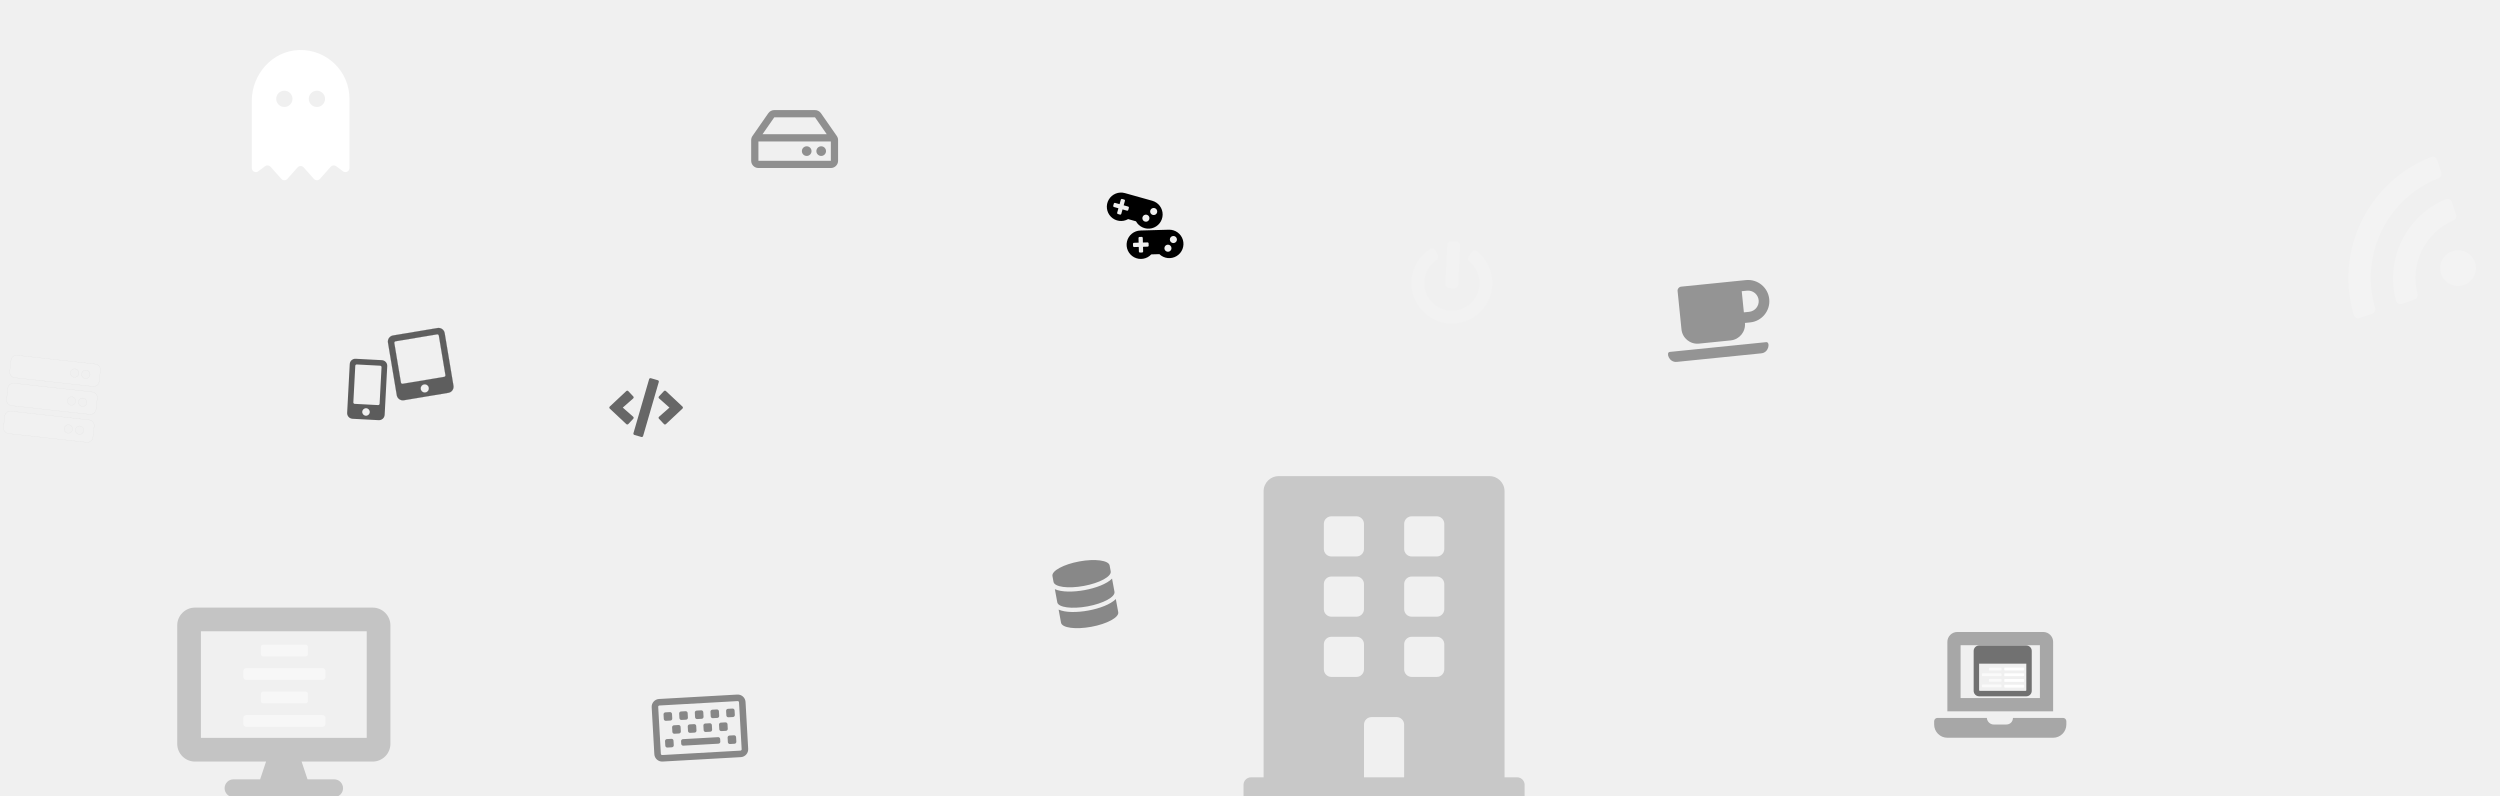
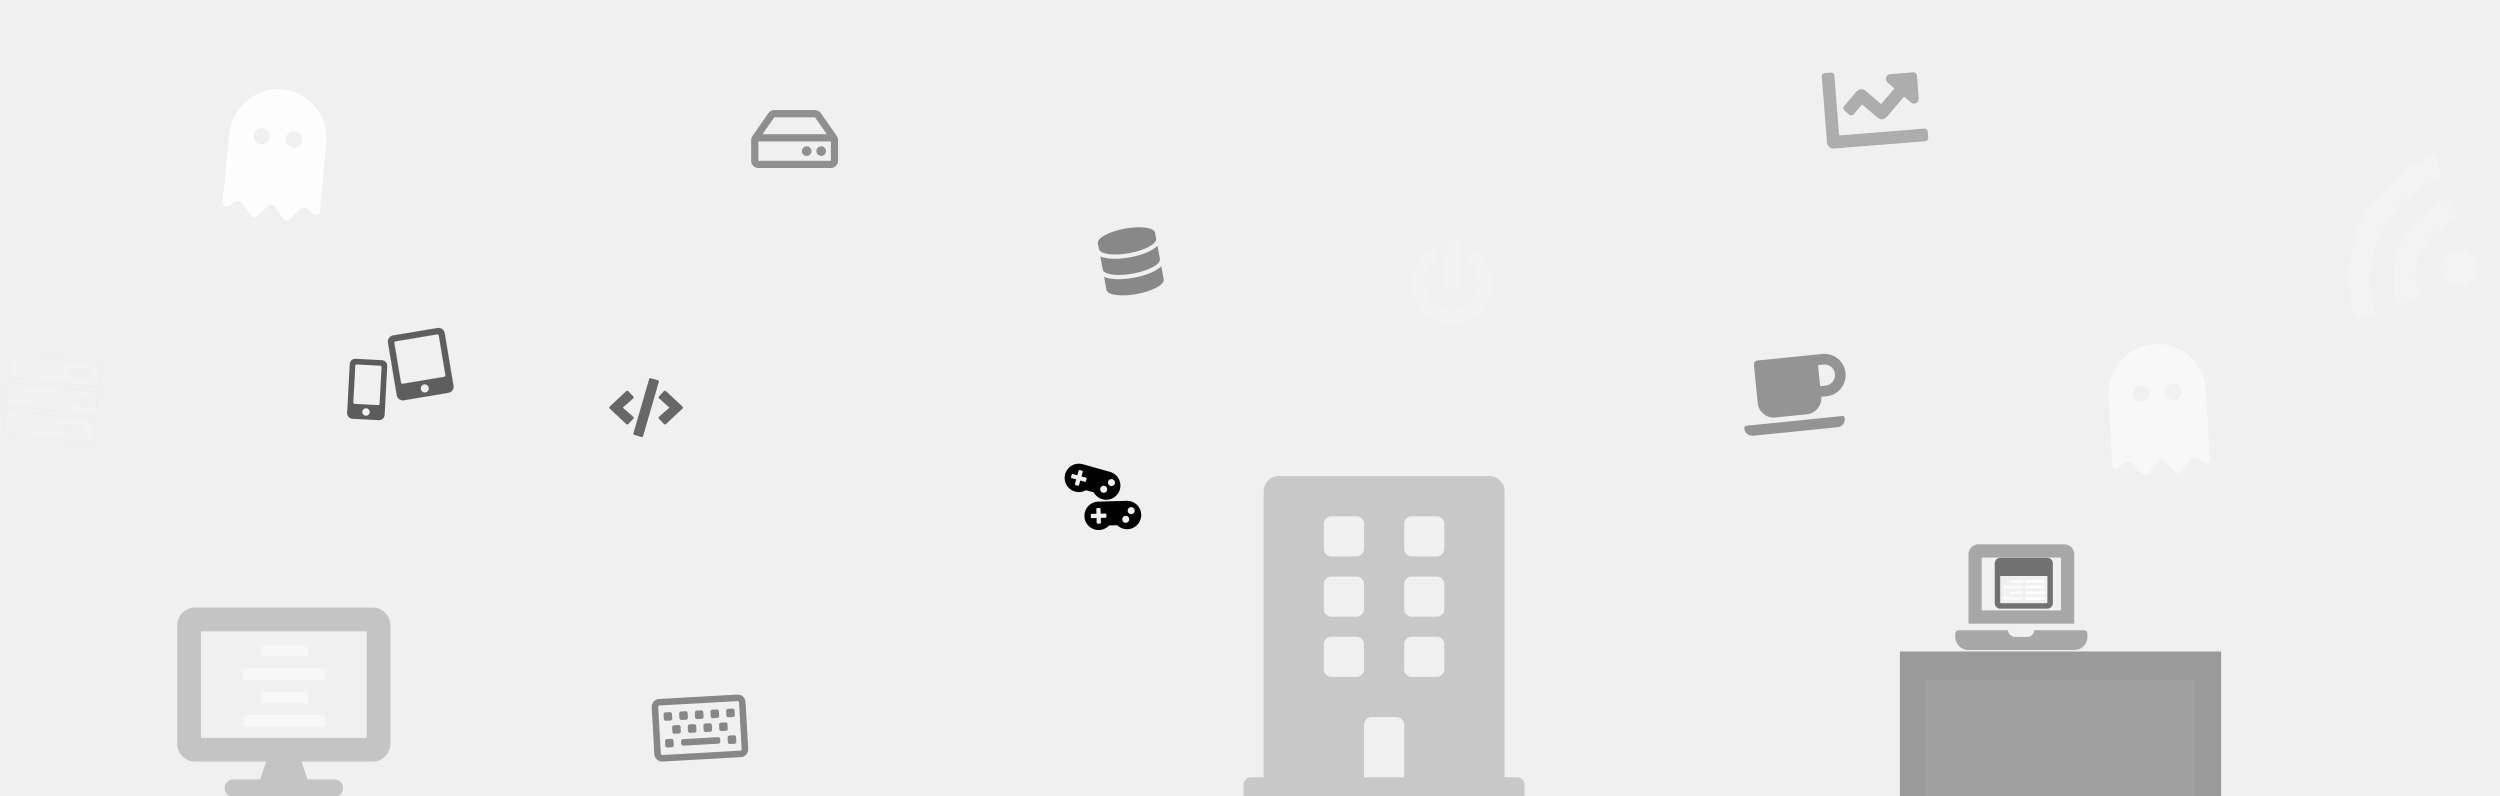
<svg xmlns="http://www.w3.org/2000/svg" width="2200" height="700" viewBox="0 0 582.083 185.208" version="1.1" id="svg8">
  <defs id="defs2" />
  <g id="layer1" transform="translate(0,-111.7916)">
-     <path id="path10" d="m 258.361,243.457 0.25,1.359 c 0.221,1.198 -2.582,2.724 -6.259,3.401 -3.677,0.677 -6.839,0.25 -7.06,-0.948 l -0.25,-1.359 c -0.221,-1.198 2.582,-2.724 6.259,-3.401 3.677,-0.677 6.839,-0.25 7.06,0.948 z m 0.563,3.058 0.563,3.058 c 0.221,1.198 -2.582,2.724 -6.259,3.401 -3.677,0.677 -6.839,0.25 -7.06,-0.948 l -0.563,-3.058 c 1.612,0.722 4.315,0.698 6.926,0.217 2.61,-0.481 5.144,-1.422 6.394,-2.671 z m 0.876,4.757 0.563,3.058 c 0.221,1.198 -2.582,2.724 -6.259,3.401 -3.677,0.677 -6.839,0.25 -7.06,-0.948 l -0.563,-3.058 c 1.612,0.722 4.315,0.698 6.926,0.217 2.61,-0.481 5.144,-1.422 6.394,-2.671 z" style="opacity:0.432;stroke-width:0.03" />
+     <path id="path10" d="m 268.945,165.972 0.25,1.359 c 0.221,1.198 -2.582,2.724 -6.259,3.401 -3.677,0.677 -6.839,0.25 -7.06,-0.948 l -0.25,-1.359 c -0.221,-1.198 2.582,-2.724 6.259,-3.401 3.677,-0.677 6.839,-0.25 7.06,0.948 z m 0.563,3.058 0.563,3.058 c 0.221,1.198 -2.582,2.724 -6.259,3.401 -3.677,0.677 -6.839,0.25 -7.06,-0.948 l -0.563,-3.058 c 1.612,0.722 4.315,0.698 6.926,0.217 2.61,-0.481 5.144,-1.422 6.394,-2.671 z m 0.876,4.757 0.563,3.058 c 0.221,1.198 -2.582,2.724 -6.259,3.401 -3.677,0.677 -6.839,0.25 -7.06,-0.948 l -0.563,-3.058 c 1.612,0.722 4.315,0.698 6.926,0.217 2.61,-0.481 5.144,-1.422 6.394,-2.671 z" style="opacity:0.432;stroke-width:0.03" />
    <path id="path43" d="m 171.661,273.51 -18.21,1.028 c -1.006,0.057 -1.775,0.918 -1.718,1.924 l 0.617,10.926 c 0.057,1.006 0.918,1.775 1.924,1.718 l 18.21,-1.028 c 1.006,-0.057 1.775,-0.918 1.718,-1.924 l -0.617,-10.926 c -0.057,-1.006 -0.918,-1.775 -1.924,-1.718 z m 1.023,12.73 c 0.009,0.167 -0.119,0.311 -0.286,0.321 l -18.21,1.028 c -0.167,0.009 -0.311,-0.119 -0.321,-0.286 l -0.617,-10.926 c -0.009,-0.167 0.119,-0.311 0.286,-0.321 l 18.21,-1.028 c 0.167,-0.009 0.311,0.119 0.321,0.286 z m -14.163,-4.148 -0.06,-1.062 c -0.014,-0.251 -0.23,-0.444 -0.481,-0.43 l -1.062,0.06 c -0.251,0.014 -0.444,0.23 -0.43,0.481 l 0.06,1.062 c 0.014,0.251 0.23,0.444 0.481,0.43 l 1.062,-0.06 c 0.251,-0.014 0.444,-0.23 0.43,-0.481 z m 3.642,-0.206 -0.06,-1.062 c -0.014,-0.251 -0.23,-0.444 -0.481,-0.43 l -1.062,0.06 c -0.251,0.014 -0.444,0.23 -0.43,0.481 l 0.06,1.062 c 0.014,0.251 0.23,0.444 0.481,0.43 l 1.062,-0.06 c 0.251,-0.014 0.444,-0.23 0.43,-0.481 z m 3.642,-0.206 -0.06,-1.062 c -0.014,-0.251 -0.23,-0.444 -0.481,-0.43 l -1.062,0.06 c -0.251,0.014 -0.444,0.23 -0.43,0.481 l 0.06,1.062 c 0.014,0.251 0.23,0.444 0.481,0.43 l 1.062,-0.06 c 0.251,-0.014 0.444,-0.23 0.43,-0.481 z m 3.642,-0.206 -0.06,-1.062 c -0.014,-0.251 -0.23,-0.444 -0.481,-0.43 l -1.062,0.06 c -0.251,0.014 -0.444,0.23 -0.43,0.481 l 0.06,1.062 c 0.014,0.251 0.23,0.444 0.481,0.43 l 1.062,-0.06 c 0.251,-0.014 0.444,-0.23 0.43,-0.481 z m -12.571,3.831 -0.06,-1.062 c -0.014,-0.251 -0.23,-0.444 -0.481,-0.43 l -1.062,0.06 c -0.251,0.014 -0.444,0.23 -0.43,0.481 l 0.06,1.062 c 0.014,0.251 0.23,0.444 0.481,0.43 l 1.062,-0.06 c 0.251,-0.014 0.444,-0.23 0.43,-0.481 z m 14.568,-0.823 -0.06,-1.062 c -0.014,-0.251 -0.23,-0.444 -0.481,-0.43 l -1.062,0.06 c -0.251,0.014 -0.444,0.23 -0.43,0.481 l 0.06,1.062 c 0.014,0.251 0.23,0.444 0.481,0.43 l 1.062,-0.06 c 0.251,-0.014 0.444,-0.23 0.43,-0.481 z m -14.919,-5.399 -0.06,-1.062 c -0.014,-0.251 -0.23,-0.444 -0.481,-0.43 l -1.062,0.06 c -0.251,0.014 -0.444,0.23 -0.43,0.481 l 0.06,1.062 c 0.014,0.251 0.23,0.444 0.481,0.43 l 1.062,-0.06 c 0.251,-0.014 0.444,-0.23 0.43,-0.481 z m 3.642,-0.206 -0.06,-1.062 c -0.014,-0.251 -0.23,-0.444 -0.481,-0.43 l -1.062,0.06 c -0.251,0.014 -0.444,0.23 -0.43,0.481 l 0.06,1.062 c 0.014,0.251 0.23,0.444 0.481,0.43 l 1.062,-0.06 c 0.251,-0.014 0.444,-0.23 0.43,-0.481 z m 3.642,-0.206 -0.06,-1.062 c -0.014,-0.251 -0.23,-0.444 -0.481,-0.43 l -1.062,0.06 c -0.251,0.014 -0.444,0.23 -0.43,0.481 l 0.06,1.062 c 0.014,0.251 0.23,0.444 0.481,0.43 l 1.062,-0.06 c 0.251,-0.014 0.444,-0.23 0.43,-0.481 z m 3.642,-0.206 -0.06,-1.062 c -0.014,-0.251 -0.23,-0.444 -0.481,-0.43 l -1.062,0.06 c -0.251,0.014 -0.444,0.23 -0.43,0.481 l 0.06,1.062 c 0.014,0.251 0.23,0.444 0.481,0.43 l 1.062,-0.06 c 0.251,-0.014 0.444,-0.23 0.43,-0.481 z m 3.642,-0.206 -0.06,-1.062 c -0.014,-0.251 -0.23,-0.444 -0.481,-0.43 l -1.062,0.06 c -0.251,0.014 -0.444,0.23 -0.43,0.481 l 0.06,1.062 c 0.014,0.251 0.23,0.444 0.481,0.43 l 1.062,-0.06 c 0.251,-0.014 0.444,-0.23 0.43,-0.481 z m -3.379,6.204 -0.034,-0.607 c -0.014,-0.251 -0.23,-0.444 -0.481,-0.43 l -8.194,0.463 c -0.251,0.014 -0.444,0.23 -0.43,0.481 l 0.034,0.607 c 0.014,0.251 0.23,0.444 0.481,0.43 l 8.194,-0.463 c 0.251,-0.014 0.444,-0.23 0.43,-0.481 z" style="opacity:0.438;stroke-width:0.038" />
    <path id="path54" d="M 86.764,253.262 H 45.401 c -2.284,0 -4.136,1.853 -4.136,4.136 v 27.575 c 0,2.284 1.853,4.136 4.136,4.136 h 16.545 l -1.379,4.136 h -6.204 c -1.146,0 -2.068,0.922 -2.068,2.068 0,1.146 0.922,2.068 2.068,2.068 h 23.439 c 1.146,0 2.068,-0.922 2.068,-2.068 0,-1.146 -0.922,-2.068 -2.068,-2.068 h -6.204 l -1.379,-4.136 h 16.545 c 2.284,0 4.136,-1.853 4.136,-4.136 v -27.575 c 0,-2.284 -1.853,-4.136 -4.136,-4.136 z M 85.385,283.594 H 46.78 V 258.776 H 85.385 Z" style="opacity:0.185;stroke-width:0.086" />
-     <path id="path76" d="m 395.572,191.797 7.388,-0.748 c 2.039,-0.207 3.527,-2.029 3.32,-4.068 l 1.231,-0.125 c 2.717,-0.275 4.702,-2.708 4.427,-5.424 -0.275,-2.717 -2.708,-4.702 -5.424,-4.427 l -15.084,1.528 c -0.512,0.052 -0.882,0.505 -0.83,1.017 l 0.904,8.927 c 0.207,2.039 2.029,3.527 4.068,3.32 z m 11.191,-12.329 c 1.358,-0.138 2.575,0.855 2.712,2.213 0.138,1.358 -0.855,2.575 -2.213,2.712 l -1.231,0.125 -0.499,-4.925 z m 3.332,14.59 -19.679,1.993 c -1.832,0.185 -2.597,-2.225 -1.635,-2.322 l 22.445,-2.273 c 0.962,-0.097 0.703,2.417 -1.132,2.603 z" style="opacity:0.386;stroke-width:0.039" />
+     <path id="path76" d="m 413.337,208.995 7.388,-0.748 c 2.039,-0.207 3.527,-2.029 3.32,-4.068 l 1.231,-0.125 c 2.717,-0.275 4.702,-2.708 4.427,-5.424 -0.275,-2.717 -2.708,-4.702 -5.424,-4.427 l -15.084,1.528 c -0.512,0.052 -0.882,0.505 -0.83,1.017 l 0.904,8.927 c 0.207,2.039 2.029,3.527 4.068,3.32 z m 11.191,-12.329 c 1.358,-0.138 2.575,0.855 2.712,2.213 0.138,1.358 -0.855,2.575 -2.213,2.712 l -1.231,0.125 -0.499,-4.925 z m 3.332,14.59 -19.679,1.993 c -1.832,0.185 -2.597,-2.225 -1.635,-2.322 l 22.445,-2.273 c 0.962,-0.097 0.703,2.417 -1.132,2.603 z" style="opacity:0.386;stroke-width:0.039" />
    <path id="path87" d="M 21.635,201.765 3.425,199.73 c -0.718,-0.08 -1.236,-0.728 -1.155,-1.446 l 0.291,-2.602 c 0.08,-0.718 0.728,-1.236 1.446,-1.155 l 18.211,2.035 c 0.718,0.08 1.236,0.728 1.155,1.446 l -0.291,2.602 c -0.08,0.718 -0.728,1.236 -1.446,1.155 z m -1.551,-3.795 c -0.539,-0.06 -1.024,0.328 -1.085,0.867 -0.06,0.539 0.328,1.024 0.867,1.085 0.539,0.06 1.024,-0.328 1.085,-0.867 0.06,-0.539 -0.328,-1.024 -0.867,-1.085 z m -2.602,-0.291 c -0.539,-0.06 -1.024,0.328 -1.085,0.867 -0.06,0.539 0.328,1.024 0.867,1.085 0.539,0.06 1.024,-0.328 1.085,-0.867 0.06,-0.539 -0.328,-1.024 -0.867,-1.085 z m 3.426,10.59 -18.211,-2.035 c -0.718,-0.08 -1.236,-0.728 -1.155,-1.446 l 0.291,-2.602 c 0.08,-0.718 0.728,-1.236 1.446,-1.155 l 18.211,2.035 c 0.718,0.08 1.236,0.728 1.155,1.446 l -0.291,2.602 c -0.08,0.718 -0.728,1.236 -1.446,1.155 z m -1.551,-3.795 c -0.539,-0.06 -1.024,0.328 -1.085,0.867 -0.06,0.539 0.328,1.024 0.867,1.085 0.539,0.06 1.024,-0.328 1.085,-0.867 0.06,-0.539 -0.328,-1.024 -0.867,-1.085 z m -2.602,-0.291 c -0.539,-0.06 -1.024,0.328 -1.085,0.867 -0.06,0.539 0.328,1.024 0.867,1.085 0.539,0.06 1.024,-0.328 1.085,-0.867 0.06,-0.539 -0.328,-1.024 -0.867,-1.085 z m 3.426,10.59 -18.211,-2.035 c -0.718,-0.08 -1.236,-0.728 -1.155,-1.446 l 0.291,-2.602 c 0.08,-0.718 0.728,-1.236 1.446,-1.155 l 18.211,2.035 c 0.718,0.08 1.236,0.728 1.155,1.446 l -0.291,2.602 c -0.08,0.718 -0.728,1.236 -1.446,1.155 z m -1.551,-3.795 c -0.539,-0.06 -1.024,0.328 -1.085,0.867 -0.06,0.539 0.328,1.024 0.867,1.085 0.539,0.06 1.024,-0.328 1.085,-0.867 0.06,-0.539 -0.328,-1.024 -0.867,-1.085 z m -2.602,-0.291 c -0.539,-0.06 -1.024,0.328 -1.085,0.867 -0.06,0.539 0.328,1.024 0.867,1.085 0.539,0.06 1.024,-0.328 1.085,-0.867 0.06,-0.539 -0.328,-1.024 -0.867,-1.085 z" style="opacity:0.091;fill:#ffffff;fill-opacity:1;stroke:#000000;stroke-width:0.041;stroke-opacity:1" />
    <path id="path109" d="m 194.833,143.451 -3.692,-5.307 a 1.686,1.686 0 0 0 -1.384,-0.723 h -9.48 a 1.686,1.686 0 0 0 -1.384,0.723 l -3.692,5.307 a 1.686,1.686 0 0 0 -0.302,0.963 v 4.811 c 0,0.931 0.755,1.686 1.686,1.686 h 16.863 c 0.931,0 1.686,-0.755 1.686,-1.686 v -4.811 c 0,-0.344 -0.105,-0.68 -0.302,-0.963 z m -14.555,-4.344 h 9.48 l 2.737,3.935 h -14.954 z m 13.171,10.118 h -16.863 v -4.497 h 16.863 z m -1.124,-2.248 c 0,0.621 -0.503,1.124 -1.124,1.124 -0.621,0 -1.124,-0.503 -1.124,-1.124 0,-0.621 0.503,-1.124 1.124,-1.124 0.621,0 1.124,0.503 1.124,1.124 z m -3.373,0 c 0,0.621 -0.503,1.124 -1.124,1.124 -0.621,0 -1.124,-0.503 -1.124,-1.124 0,-0.621 0.503,-1.124 1.124,-1.124 0.621,0 1.124,0.503 1.124,1.124 z" style="opacity:0.406;stroke-width:0.035" />
    <path id="path120" d="m 149.337,213.532 -1.633,-0.474 c -0.171,-0.048 -0.268,-0.228 -0.22,-0.399 l 3.655,-12.589 c 0.048,-0.171 0.228,-0.268 0.399,-0.22 l 1.633,0.474 c 0.171,0.048 0.268,0.228 0.22,0.399 l -3.655,12.589 c -0.051,0.171 -0.228,0.27 -0.399,0.22 z m -3.052,-3.004 1.165,-1.242 c 0.123,-0.131 0.115,-0.34 -0.021,-0.461 l -2.426,-2.134 2.426,-2.134 c 0.137,-0.12 0.147,-0.329 0.021,-0.461 l -1.165,-1.242 c -0.12,-0.129 -0.324,-0.137 -0.455,-0.013 l -3.858,3.614 c -0.137,0.126 -0.137,0.343 0,0.469 l 3.858,3.617 c 0.131,0.123 0.335,0.118 0.455,-0.013 z m 8.76,0.016 3.858,-3.617 c 0.137,-0.126 0.137,-0.343 0,-0.469 l -3.858,-3.62 c -0.129,-0.12 -0.332,-0.115 -0.455,0.013 l -1.165,1.242 c -0.123,0.131 -0.115,0.34 0.021,0.461 l 2.426,2.137 -2.426,2.134 c -0.137,0.12 -0.147,0.329 -0.021,0.461 l 1.165,1.242 c 0.12,0.131 0.324,0.137 0.455,0.016 z" style="opacity:0.571;stroke-width:0.027" />
    <path id="path142" d="m 101.882,188.167 -10.369,1.732 c -0.781,0.13 -1.308,0.87 -1.178,1.65 l 2.047,12.254 c 0.13,0.781 0.87,1.308 1.65,1.178 l 10.369,-1.732 c 0.781,-0.13 1.308,-0.87 1.178,-1.65 l -2.047,-12.254 c -0.13,-0.781 -0.87,-1.308 -1.65,-1.178 z m -2.822,15.005 c -0.521,0.087 -1.013,-0.264 -1.1,-0.785 -0.087,-0.521 0.264,-1.013 0.785,-1.1 0.521,-0.087 1.013,0.264 1.1,0.785 0.087,0.521 -0.264,1.013 -0.785,1.1 z m 4.653,-4.047 c 0.033,0.194 -0.1,0.38 -0.294,0.413 l -9.662,1.614 c -0.194,0.033 -0.38,-0.1 -0.413,-0.294 l -1.535,-9.191 c -0.032,-0.194 0.1,-0.38 0.294,-0.413 l 9.662,-1.614 c 0.194,-0.033 0.38,0.1 0.413,0.294 z" style="opacity:0.607;stroke:#000000;stroke-width:0.03;stroke-opacity:1" />
    <path id="path164" d="m 88.923,195.649 -6.113,-0.325 c -0.723,-0.038 -1.341,0.517 -1.38,1.24 l -0.603,11.353 c -0.038,0.723 0.517,1.341 1.24,1.38 l 6.113,0.325 c 0.723,0.038 1.341,-0.517 1.38,-1.24 l 0.603,-11.353 c 0.038,-0.723 -0.517,-1.341 -1.24,-1.38 z m -3.752,12.937 c -0.483,-0.026 -0.853,-0.437 -0.827,-0.92 0.026,-0.483 0.437,-0.853 0.92,-0.827 0.483,0.026 0.853,0.437 0.827,0.92 -0.026,0.483 -0.437,0.853 -0.92,0.827 z m 3.213,-2.785 c -0.01,0.18 -0.165,0.32 -0.345,0.31 l -5.458,-0.29 c -0.18,-0.01 -0.32,-0.165 -0.31,-0.345 l 0.452,-8.515 c 0.01,-0.18 0.165,-0.32 0.345,-0.31 l 5.458,0.29 c 0.18,0.01 0.32,0.165 0.31,0.345 z" style="opacity:0.614;stroke-width:0.027" />
    <path id="path175" d="m 343.896,170.289 c 2.315,1.83 3.739,4.708 3.585,7.879 -0.254,5.208 -4.678,9.225 -9.883,8.983 -5.197,-0.242 -9.247,-4.686 -9.001,-9.887 0.151,-3.171 1.848,-5.905 4.327,-7.505 0.461,-0.294 1.075,-0.131 1.318,0.358 l 0.549,1.099 c 0.205,0.411 0.074,0.912 -0.309,1.168 -1.637,1.096 -2.736,2.904 -2.839,5.01 -0.175,3.514 2.525,6.538 6.084,6.711 3.487,0.17 6.556,-2.512 6.71,-6.126 0.085,-1.973 -0.752,-3.921 -2.344,-5.228 -0.356,-0.292 -0.434,-0.803 -0.19,-1.188 l 0.654,-1.04 c 0.29,-0.459 0.913,-0.57 1.339,-0.232 z m -4.349,7.798 0.445,-9.137 c 0.025,-0.506 -0.363,-0.934 -0.869,-0.958 l -1.218,-0.059 c -0.506,-0.025 -0.934,0.363 -0.958,0.869 l -0.445,9.137 c -0.025,0.506 0.363,0.934 0.869,0.958 l 1.218,0.059 c 0.506,0.025 0.934,-0.363 0.958,-0.869 z" style="opacity:0.107;fill:#ffffff;fill-opacity:1;stroke-width:0.038" />
    <path id="path834" d="m 353.228,292.776 h -2.922 v -66.616 c 0,-1.936 -1.57,-3.506 -3.506,-3.506 h -49.085 c -1.936,0 -3.506,1.57 -3.506,3.506 v 66.616 h -2.922 c -0.968,0 -1.753,0.785 -1.753,1.753 v 2.922 h 65.447 v -2.922 c 0,-0.968 -0.785,-1.753 -1.753,-1.753 z m -44.995,-59.019 c 0,-0.968 0.785,-1.753 1.753,-1.753 h 5.843 c 0.968,0 1.753,0.785 1.753,1.753 v 5.843 c 0,0.968 -0.785,1.753 -1.753,1.753 h -5.843 c -0.968,0 -1.753,-0.785 -1.753,-1.753 z m 0,14.024 c 0,-0.968 0.785,-1.753 1.753,-1.753 h 5.843 c 0.968,0 1.753,0.785 1.753,1.753 v 5.843 c 0,0.968 -0.785,1.753 -1.753,1.753 h -5.843 c -0.968,0 -1.753,-0.785 -1.753,-1.753 z m 7.597,21.621 h -5.843 c -0.968,0 -1.753,-0.785 -1.753,-1.753 v -5.843 c 0,-0.968 0.785,-1.753 1.753,-1.753 h 5.843 c 0.968,0 1.753,0.785 1.753,1.753 v 5.843 c 0,0.968 -0.785,1.753 -1.753,1.753 z m 11.103,23.374 h -9.35 v -12.271 c 0,-0.968 0.785,-1.753 1.753,-1.753 h 5.843 c 0.968,0 1.753,0.785 1.753,1.753 z m 9.35,-25.127 c 0,0.968 -0.785,1.753 -1.753,1.753 h -5.843 c -0.968,0 -1.753,-0.785 -1.753,-1.753 v -5.843 c 0,-0.968 0.785,-1.753 1.753,-1.753 h 5.843 c 0.968,0 1.753,0.785 1.753,1.753 z m 0,-14.024 c 0,0.968 -0.785,1.753 -1.753,1.753 h -5.843 c -0.968,0 -1.753,-0.785 -1.753,-1.753 v -5.843 c 0,-0.968 0.785,-1.753 1.753,-1.753 h 5.843 c 0.968,0 1.753,0.785 1.753,1.753 z m 0,-14.024 c 0,0.968 -0.785,1.753 -1.753,1.753 h -5.843 c -0.968,0 -1.753,-0.785 -1.753,-1.753 v -5.843 c 0,-0.968 0.785,-1.753 1.753,-1.753 h 5.843 c 0.968,0 1.753,0.785 1.753,1.753 z" style="opacity:0.169;stroke-width:0.146" />
    <path id="path845" d="m 566.049,148.352 c -14.644,5.675 -22.515,21.788 -17.999,36.823 0.17,0.565 0.776,0.871 1.334,0.677 l 2.965,-1.031 c 0.532,-0.184 0.822,-0.759 0.662,-1.299 -3.646,-12.352 2.794,-25.53 14.782,-30.242 0.524,-0.206 0.799,-0.787 0.618,-1.321 l -1.008,-2.973 c -0.19,-0.558 -0.803,-0.849 -1.354,-0.636 z m 2.525,24.045 c -1.01,2.067 -0.154,4.561 1.913,5.571 2.067,1.01 4.561,0.154 5.571,-1.913 1.01,-2.067 0.154,-4.561 -1.913,-5.571 -2.067,-1.01 -4.561,-0.154 -5.571,1.913 z m 0.905,-14.238 c -9.253,3.826 -14.247,14.058 -11.584,23.699 0.159,0.578 0.772,0.893 1.337,0.695 l 2.972,-1.042 c 0.518,-0.182 0.817,-0.735 0.677,-1.266 -1.844,-6.982 1.76,-14.332 8.388,-17.159 0.505,-0.216 0.759,-0.792 0.583,-1.312 l -1.003,-2.985 c -0.19,-0.568 -0.817,-0.858 -1.37,-0.629 z" style="opacity:0.192;fill:#ffffff;fill-opacity:1;stroke-width:0.065" />
-     <path id="path856" d="m 268.288,158.538 -6.376,-1.788 a 3.31,3.31 0 1 0 0.756,6.056 l 1.823,0.511 a 3.31,3.31 0 1 0 3.796,-4.78 z m -5.584,2.13 a 0.248,0.248 0 0 1 -0.306,0.172 l -1.036,-0.29 -0.29,1.036 a 0.248,0.248 0 0 1 -0.306,0.172 l -0.478,-0.134 a 0.248,0.248 0 0 1 -0.172,-0.306 l 0.29,-1.036 -1.036,-0.29 a 0.248,0.248 0 0 1 -0.172,-0.306 l 0.134,-0.478 a 0.248,0.248 0 0 1 0.306,-0.172 l 1.036,0.29 0.29,-1.036 a 0.248,0.248 0 0 1 0.306,-0.172 l 0.478,0.134 a 0.248,0.248 0 0 1 0.172,0.306 l -0.29,1.036 1.036,0.29 a 0.248,0.248 0 0 1 0.172,0.306 z m 3.878,2.721 a 0.828,0.828 0 1 1 1.02,-0.573 0.828,0.828 0 0 1 -1.02,0.573 z m 1.811,-1.555 a 0.828,0.828 0 1 1 1.02,-0.573 0.828,0.828 0 0 1 -1.02,0.573 z" style="stroke-width:0.021" />
-     <path id="path856-6" d="m 272.146,165.274 -6.619,0.189 a 3.31,3.31 0 1 0 2.523,5.557 l 1.893,-0.054 a 3.31,3.31 0 1 0 2.203,-5.692 z m -4.698,3.694 a 0.248,0.248 0 0 1 -0.241,0.255 l -1.075,0.031 0.031,1.075 a 0.248,0.248 0 0 1 -0.241,0.255 l -0.496,0.014 a 0.248,0.248 0 0 1 -0.255,-0.241 l -0.031,-1.075 -1.075,0.031 a 0.248,0.248 0 0 1 -0.255,-0.241 l -0.014,-0.496 a 0.248,0.248 0 0 1 0.241,-0.255 l 1.075,-0.031 -0.031,-1.075 a 0.248,0.248 0 0 1 0.241,-0.255 l 0.496,-0.014 a 0.248,0.248 0 0 1 0.255,0.241 l 0.031,1.075 1.075,-0.031 a 0.248,0.248 0 0 1 0.255,0.241 z m 4.512,1.444 a 0.828,0.828 0 1 1 0.804,-0.851 0.828,0.828 0 0 1 -0.804,0.851 z m 1.267,-2.023 a 0.828,0.828 0 1 1 0.804,-0.851 0.828,0.828 0 0 1 -0.804,0.851 z" style="stroke-width:0.021" />
-     <path id="path882" d="m 69.647,123.439 c -6.225,0.187 -11.023,5.617 -11.023,11.844 v 15.632 c 0,0.845 1.021,1.267 1.618,0.67 l 1.476,-1.098 c 0.394,-0.293 0.948,-0.236 1.274,0.131 l 2.544,2.864 c 0.37,0.37 0.97,0.37 1.34,0 l 2.412,-2.716 c 0.377,-0.425 1.04,-0.425 1.417,0 l 2.412,2.716 c 0.37,0.37 0.97,0.37 1.34,0 l 2.544,-2.864 c 0.326,-0.367 0.88,-0.425 1.274,-0.131 l 1.476,1.098 c 0.597,0.597 1.618,0.174 1.618,-0.67 v -16.109 c 0,-6.397 -5.282,-11.56 -11.722,-11.367 z m -3.441,13.262 c -1.047,0 -1.895,-0.849 -1.895,-1.895 0,-1.047 0.849,-1.895 1.895,-1.895 1.047,0 1.895,0.849 1.895,1.895 0,1.047 -0.849,1.895 -1.895,1.895 z m 7.582,0 c -1.047,0 -1.895,-0.849 -1.895,-1.895 0,-1.047 0.849,-1.895 1.895,-1.895 1.047,0 1.895,0.849 1.895,1.895 0,1.047 -0.849,1.895 -1.895,1.895 z" style="fill:#ffffff;fill-opacity:1;stroke-width:0.059" />
-     <path id="path904" d="m 480.347,278.946 h -11.661 c -0.036,0.953 -0.707,1.539 -1.575,1.539 h -2.924 c -0.899,0 -1.588,-0.84 -1.576,-1.539 h -11.506 c -0.423,0 -0.77,0.346 -0.77,0.77 v 0.77 c 0,1.693 1.385,3.078 3.078,3.078 h 24.625 c 1.693,0 3.078,-1.385 3.078,-3.078 v -0.77 c 0,-0.423 -0.346,-0.77 -0.77,-0.77 z m -2.309,-17.699 c 0,-1.27 -1.039,-2.309 -2.309,-2.309 h -20.008 c -1.27,0 -2.309,1.039 -2.309,2.309 v 16.16 h 24.625 z m -3.078,13.082 h -18.469 v -12.313 h 18.469 z" style="opacity:0.305;stroke-width:0.048" />
-     <path id="path926" d="m 471.791,262.081 h -10.989 c -0.7,0 -1.268,0.568 -1.268,1.268 v 9.298 c 0,0.7 0.568,1.268 1.268,1.268 h 10.989 c 0.7,0 1.268,-0.568 1.268,-1.268 v -9.298 c 0,-0.7 -0.568,-1.268 -1.268,-1.268 z m 0,10.408 c 0,0.087 -0.071,0.158 -0.159,0.158 h -10.672 c -0.087,0 -0.159,-0.071 -0.159,-0.158 v -6.181 h 10.989 z" style="opacity:0.529;stroke-width:0.026" />
+     <path id="path856" d="m 258.46,221.66 -6.376,-1.788 a 3.31,3.31 0 1 0 0.756,6.056 l 1.823,0.511 a 3.31,3.31 0 1 0 3.796,-4.78 z m -5.584,2.13 a 0.248,0.248 0 0 1 -0.306,0.172 l -1.036,-0.29 -0.29,1.036 a 0.248,0.248 0 0 1 -0.306,0.172 l -0.478,-0.134 a 0.248,0.248 0 0 1 -0.172,-0.306 l 0.29,-1.036 -1.036,-0.29 a 0.248,0.248 0 0 1 -0.172,-0.306 l 0.134,-0.478 a 0.248,0.248 0 0 1 0.306,-0.172 l 1.036,0.29 0.29,-1.036 a 0.248,0.248 0 0 1 0.306,-0.172 l 0.478,0.134 a 0.248,0.248 0 0 1 0.172,0.306 l -0.29,1.036 1.036,0.29 a 0.248,0.248 0 0 1 0.172,0.306 z m 3.878,2.721 a 0.828,0.828 0 1 1 1.02,-0.573 0.828,0.828 0 0 1 -1.02,0.573 z m 1.811,-1.555 a 0.828,0.828 0 1 1 1.02,-0.573 0.828,0.828 0 0 1 -1.02,0.573 z" style="stroke-width:0.021" />
+     <path id="path856-6" d="m 262.318,228.396 -6.619,0.189 a 3.31,3.31 0 1 0 2.523,5.557 l 1.893,-0.054 a 3.31,3.31 0 1 0 2.203,-5.692 z m -4.698,3.694 a 0.248,0.248 0 0 1 -0.241,0.255 l -1.075,0.031 0.031,1.075 a 0.248,0.248 0 0 1 -0.241,0.255 l -0.496,0.014 a 0.248,0.248 0 0 1 -0.255,-0.241 l -0.031,-1.075 -1.075,0.031 a 0.248,0.248 0 0 1 -0.255,-0.241 l -0.014,-0.496 a 0.248,0.248 0 0 1 0.241,-0.255 l 1.075,-0.031 -0.031,-1.075 a 0.248,0.248 0 0 1 0.241,-0.255 l 0.496,-0.014 a 0.248,0.248 0 0 1 0.255,0.241 l 0.031,1.075 1.075,-0.031 a 0.248,0.248 0 0 1 0.255,0.241 z m 4.512,1.444 a 0.828,0.828 0 1 1 0.804,-0.851 0.828,0.828 0 0 1 -0.804,0.851 z m 1.267,-2.023 a 0.828,0.828 0 1 1 0.804,-0.851 0.828,0.828 0 0 1 -0.804,0.851 z" style="stroke-width:0.021" />
+     <path id="path882" d="m 65.402,132.545 c -6.215,-0.399 -11.502,4.557 -12.086,10.756 l -1.468,15.563 c -0.079,0.841 0.897,1.357 1.548,0.819 l 1.573,-0.954 c 0.42,-0.255 0.966,-0.146 1.256,0.25 l 2.264,3.09 c 0.334,0.403 0.931,0.46 1.334,0.126 l 2.656,-2.477 c 0.416,-0.387 1.075,-0.325 1.411,0.133 l 2.146,2.93 c 0.334,0.403 0.931,0.46 1.334,0.126 l 2.802,-2.612 c 0.359,-0.335 0.916,-0.34 1.281,-0.011 l 1.366,1.231 c 0.538,0.65 1.594,0.325 1.673,-0.515 l 1.513,-16.038 c 0.601,-6.369 -4.173,-12.005 -10.602,-12.418 z m -4.672,12.881 c -1.042,-0.098 -1.807,-1.023 -1.709,-2.065 0.098,-1.042 1.023,-1.807 2.065,-1.709 1.042,0.098 1.807,1.023 1.709,2.065 -0.098,1.042 -1.023,1.807 -2.065,1.709 z m 7.548,0.712 c -1.042,-0.098 -1.807,-1.023 -1.709,-2.065 0.098,-1.042 1.023,-1.807 2.065,-1.709 1.042,0.098 1.807,1.023 1.709,2.065 -0.098,1.042 -1.023,1.807 -2.065,1.709 z" style="opacity:0.873;fill:#ffffff;fill-opacity:1;stroke-width:0.059" />
+     <path id="path904" d="m 485.261,258.535 h -11.661 c -0.036,0.953 -0.707,1.539 -1.575,1.539 h -2.924 c -0.899,0 -1.588,-0.84 -1.576,-1.539 h -11.506 c -0.423,0 -0.77,0.346 -0.77,0.77 v 0.77 c 0,1.693 1.385,3.078 3.078,3.078 H 482.952 c 1.693,0 3.078,-1.385 3.078,-3.078 v -0.77 c 0,-0.423 -0.346,-0.77 -0.77,-0.77 z M 482.952,240.836 c 0,-1.27 -1.039,-2.309 -2.309,-2.309 h -20.008 c -1.27,0 -2.309,1.039 -2.309,2.309 v 16.16 H 482.952 Z m -3.078,13.082 H 461.405 V 241.605 h 18.469 z" style="opacity:0.305;stroke-width:0.048" />
+     <path id="path926" d="m 476.705,241.67 h -10.989 c -0.7,0 -1.268,0.568 -1.268,1.268 v 9.298 c 0,0.7 0.568,1.268 1.268,1.268 h 10.989 c 0.7,0 1.268,-0.568 1.268,-1.268 v -9.298 c 0,-0.7 -0.568,-1.268 -1.268,-1.268 z m 0,10.408 c 0,0.087 -0.071,0.158 -0.159,0.158 h -10.672 c -0.087,0 -0.159,-0.071 -0.159,-0.158 v -6.181 h 10.989 z" style="opacity:0.529;stroke-width:0.026" />
    <path id="path948" d="M 75.098,267.354 H 57.333 a 0.683,0.683 0 0 0 -0.683,0.683 v 1.367 a 0.683,0.683 0 0 0 0.683,0.683 H 75.098 a 0.683,0.683 0 0 0 0.683,-0.683 v -1.367 a 0.683,0.683 0 0 0 -0.683,-0.683 z m 0,10.932 H 57.333 a 0.683,0.683 0 0 0 -0.683,0.683 v 1.367 a 0.683,0.683 0 0 0 0.683,0.683 H 75.098 a 0.683,0.683 0 0 0 0.683,-0.683 v -1.367 A 0.683,0.683 0 0 0 75.098,278.286 Z M 61.267,264.62 h 9.899 a 0.516,0.516 0 0 0 0.516,-0.517 v -1.7 a 0.516,0.516 0 0 0 -0.516,-0.516 h -9.899 a 0.516,0.516 0 0 0 -0.517,0.516 v 1.7 a 0.517,0.517 0 0 0 0.517,0.517 z m 9.899,10.932 a 0.516,0.516 0 0 0 0.516,-0.517 v -1.7 a 0.516,0.516 0 0 0 -0.516,-0.516 h -9.899 a 0.516,0.516 0 0 0 -0.517,0.516 v 1.7 a 0.517,0.517 0 0 0 0.517,0.517 z" style="opacity:0.471;fill:#ffffff;fill-opacity:1;stroke-width:0.043" />
-     <path id="path959" d="m 461.623,269.216 h 4.244 a 0.163,0.163 0 0 0 0.163,-0.163 v -0.326 a 0.163,0.163 0 0 0 -0.163,-0.163 h -4.244 a 0.163,0.163 0 0 0 -0.163,0.163 v 0.326 a 0.163,0.163 0 0 0 0.163,0.163 z m 4.244,1.959 h -4.244 a 0.163,0.163 0 0 0 -0.163,0.163 v 0.326 a 0.163,0.163 0 0 0 0.163,0.163 h 4.244 a 0.163,0.163 0 0 0 0.163,-0.163 v -0.326 a 0.163,0.163 0 0 0 -0.163,-0.163 z m 0.032,-3.917 h -2.676 a 0.131,0.131 0 0 0 -0.131,0.131 v 0.391 a 0.131,0.131 0 0 0 0.131,0.131 h 2.676 a 0.131,0.131 0 0 0 0.131,-0.131 v -0.391 a 0.131,0.131 0 0 0 -0.131,-0.131 z m 0,2.611 h -2.676 a 0.131,0.131 0 0 0 -0.131,0.131 v 0.391 a 0.131,0.131 0 0 0 0.131,0.131 h 2.676 a 0.131,0.131 0 0 0 0.131,-0.131 v -0.391 a 0.131,0.131 0 0 0 -0.131,-0.131 z" style="opacity:0.666;fill:#ffffff;fill-opacity:1;stroke-width:0.01" />
-     <path id="path970" d="m 471.136,271.218 h -4.318 a 0.166,0.166 0 0 0 -0.166,0.166 v 0.332 a 0.166,0.166 0 0 0 0.166,0.166 h 4.318 a 0.166,0.166 0 0 0 0.166,-0.166 v -0.332 a 0.166,0.166 0 0 0 -0.166,-0.166 z m 0,-1.329 h -4.318 a 0.166,0.166 0 0 0 -0.166,0.166 v 0.332 a 0.166,0.166 0 0 0 0.166,0.166 h 4.318 a 0.166,0.166 0 0 0 0.166,-0.166 v -0.332 a 0.166,0.166 0 0 0 -0.166,-0.166 z m 0,-1.329 h -4.318 a 0.166,0.166 0 0 0 -0.166,0.166 v 0.332 a 0.166,0.166 0 0 0 0.166,0.166 h 4.318 a 0.166,0.166 0 0 0 0.166,-0.166 v -0.332 a 0.166,0.166 0 0 0 -0.166,-0.166 z m 0,-1.329 h -4.318 a 0.166,0.166 0 0 0 -0.166,0.166 v 0.332 a 0.166,0.166 0 0 0 0.166,0.166 h 4.318 a 0.166,0.166 0 0 0 0.166,-0.166 v -0.332 a 0.166,0.166 0 0 0 -0.166,-0.166 z" style="fill:#ffffff;fill-opacity:1;stroke-width:0.01" />
+     <path id="path959" d="m 466.536,248.805 h 4.244 a 0.163,0.163 0 0 0 0.163,-0.163 v -0.326 a 0.163,0.163 0 0 0 -0.163,-0.163 h -4.244 a 0.163,0.163 0 0 0 -0.163,0.163 v 0.326 a 0.163,0.163 0 0 0 0.163,0.163 z m 4.244,1.959 h -4.244 a 0.163,0.163 0 0 0 -0.163,0.163 v 0.326 a 0.163,0.163 0 0 0 0.163,0.163 h 4.244 a 0.163,0.163 0 0 0 0.163,-0.163 v -0.326 a 0.163,0.163 0 0 0 -0.163,-0.163 z m 0.032,-3.917 h -2.676 a 0.131,0.131 0 0 0 -0.131,0.131 v 0.391 a 0.131,0.131 0 0 0 0.131,0.131 h 2.676 a 0.131,0.131 0 0 0 0.131,-0.131 v -0.391 a 0.131,0.131 0 0 0 -0.131,-0.131 z m 0,2.611 h -2.676 a 0.131,0.131 0 0 0 -0.131,0.131 v 0.391 a 0.131,0.131 0 0 0 0.131,0.131 h 2.676 a 0.131,0.131 0 0 0 0.131,-0.131 v -0.391 a 0.131,0.131 0 0 0 -0.131,-0.131 z" style="opacity:0.666;fill:#ffffff;fill-opacity:1;stroke-width:0.01" />
+     <path id="path970" d="m 476.049,250.807 h -4.318 a 0.166,0.166 0 0 0 -0.166,0.166 v 0.332 a 0.166,0.166 0 0 0 0.166,0.166 h 4.318 a 0.166,0.166 0 0 0 0.166,-0.166 v -0.332 a 0.166,0.166 0 0 0 -0.166,-0.166 z m 0,-1.329 h -4.318 a 0.166,0.166 0 0 0 -0.166,0.166 v 0.332 a 0.166,0.166 0 0 0 0.166,0.166 h 4.318 a 0.166,0.166 0 0 0 0.166,-0.166 v -0.332 a 0.166,0.166 0 0 0 -0.166,-0.166 z m 0,-1.329 h -4.318 a 0.166,0.166 0 0 0 -0.166,0.166 v 0.332 a 0.166,0.166 0 0 0 0.166,0.166 h 4.318 a 0.166,0.166 0 0 0 0.166,-0.166 v -0.332 a 0.166,0.166 0 0 0 -0.166,-0.166 z m 0,-1.329 h -4.318 a 0.166,0.166 0 0 0 -0.166,0.166 v 0.332 a 0.166,0.166 0 0 0 0.166,0.166 h 4.318 a 0.166,0.166 0 0 0 0.166,-0.166 v -0.332 a 0.166,0.166 0 0 0 -0.166,-0.166 z" style="fill:#ffffff;fill-opacity:1;stroke-width:0.01" />
+     <path id="path882-0" d="m 501.355,191.903 c -6.206,0.51 -10.716,6.182 -10.392,12.401 l 0.813,15.611 c 0.044,0.843 1.085,1.212 1.65,0.585 l 1.417,-1.173 c 0.379,-0.313 0.934,-0.285 1.279,0.065 l 2.689,2.728 c 0.389,0.35 0.988,0.319 1.339,-0.07 l 2.267,-2.837 c 0.355,-0.444 1.017,-0.478 1.415,-0.074 l 2.55,2.587 c 0.389,0.35 0.988,0.319 1.339,-0.07 l 2.392,-2.992 c 0.307,-0.384 0.856,-0.47 1.266,-0.197 l 1.531,1.019 c 0.627,0.565 1.624,0.09 1.581,-0.753 l -0.837,-16.087 c -0.333,-6.388 -5.875,-11.27 -12.297,-10.742 z m -2.747,13.423 c -1.045,0.054 -1.937,-0.749 -1.991,-1.794 -0.054,-1.045 0.749,-1.937 1.794,-1.991 1.045,-0.054 1.937,0.749 1.991,1.794 0.054,1.045 -0.749,1.937 -1.794,1.991 z m 7.571,-0.394 c -1.045,0.054 -1.937,-0.749 -1.991,-1.794 -0.054,-1.045 0.749,-1.937 1.794,-1.991 1.045,-0.054 1.937,0.749 1.991,1.794 0.054,1.045 -0.749,1.937 -1.794,1.991 z" style="opacity:0.549;fill:#ffffff;fill-opacity:1;stroke-width:0.059" />
+     <path id="path847" d="m 448.053,141.734 -19.837,1.587 -1.117,-13.959 c -0.033,-0.406 -0.388,-0.708 -0.793,-0.676 l -1.469,0.118 c -0.406,0.033 -0.708,0.388 -0.676,0.793 l 1.234,15.429 c 0.065,0.811 0.776,1.417 1.587,1.352 l 21.306,-1.705 c 0.406,-0.033 0.708,-0.388 0.676,-0.793 L 448.847,142.41 c -0.033,-0.406 -0.388,-0.708 -0.793,-0.676 z m -2.527,-13.107 -5.421,0.434 c -0.982,0.079 -1.379,1.305 -0.629,1.944 l 1.607,1.369 -3.1,3.639 -3.639,-3.1 c -0.62,-0.528 -1.55,-0.454 -2.078,0.166 l -2.902,3.407 c -0.264,0.31 -0.227,0.775 0.083,1.039 l 1.122,0.956 c 0.31,0.264 0.775,0.227 1.039,-0.083 l 1.946,-2.285 3.639,3.1 c 0.62,0.528 1.55,0.454 2.078,-0.166 l 4.056,-4.761 1.607,1.369 c 0.75,0.639 1.898,0.052 1.819,-0.93 l -0.434,-5.421 c -0.032,-0.406 -0.387,-0.708 -0.793,-0.676 z" style="opacity:0.279;stroke-width:0.046" />
+     <path id="path858" d="m 517.147,297.265 h -74.802 v -33.791 h 74.802 z" style="opacity:0.354;stroke-width:0.098" />
+     <rect style="opacity:0.058;fill:#ffffff;fill-opacity:1;stroke-width:0.245" id="rect869" width="62.555" height="27.403" x="448.469" y="270.164" />
  </g>
</svg>
